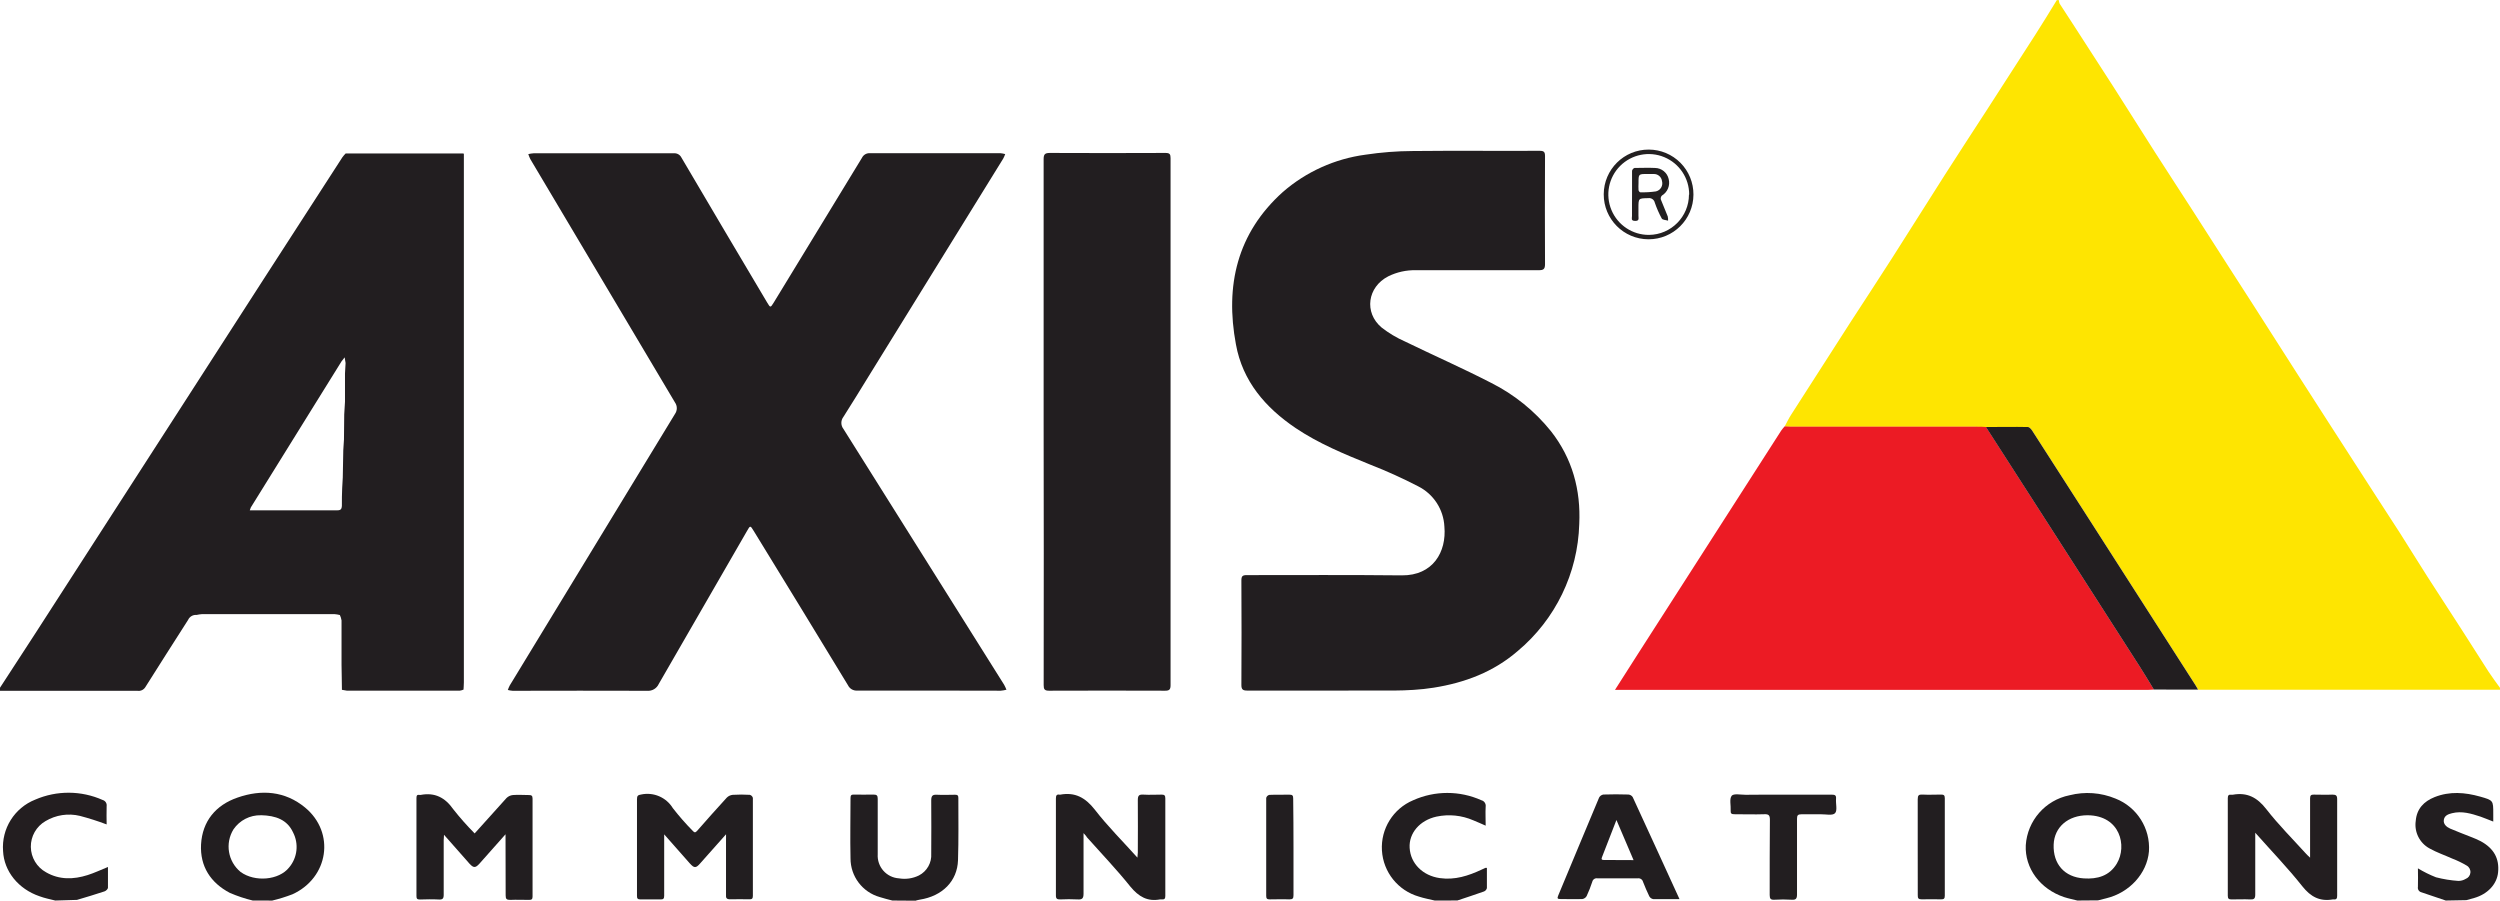
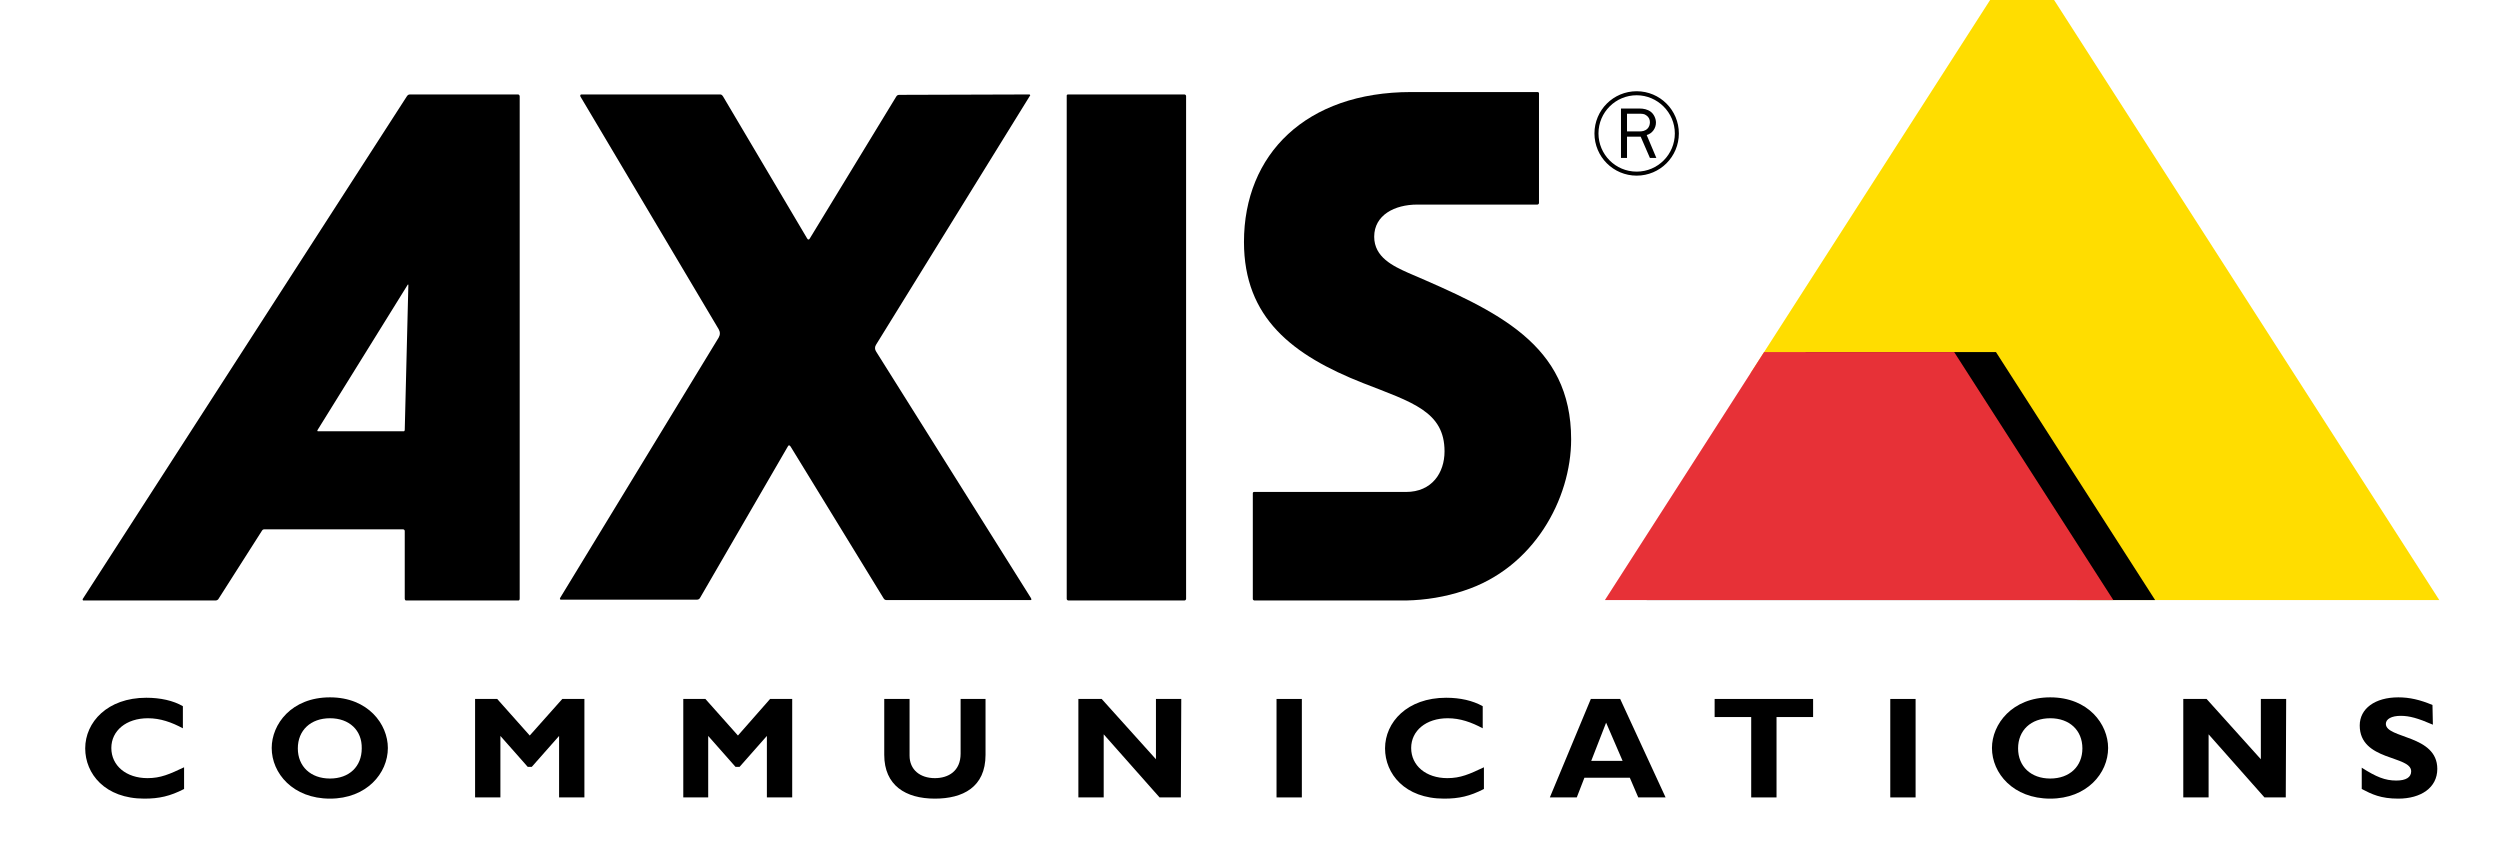
- <svg xmlns="http://www.w3.org/2000/svg" id="Lager_1" data-name="Lager 1" viewBox="0 0 586.32 211.2">
-   <defs>
-     <style>.cls-1{fill:#fee501;}.cls-2{fill:#221e20;}.cls-3{fill:#231e20;}.cls-4{fill:#ec1b24;}.cls-5{fill:#232021;}.cls-6{fill:#221f20;}</style>
-   </defs>
-   <path class="cls-1" d="M590.56,476.89H520.49c-.24,0-.48,0-.72,0-.2-.35-.37-.7-.59-1l-25.13-39.2q-6.59-10.28-13.2-20.55c-.23-.36-.66-.83-1-.83-3.28,0-6.55,0-9.83,0-.8,0-1.59-.08-2.39-.08H424.22c-.48,0-1,0-1.43-.07.54-1,1-2,1.62-2.92q6.92-10.84,13.89-21.65c3.24-5,6.54-10,9.76-15.05,4.12-6.44,8.17-12.93,12.29-19.38,3.23-5.06,6.52-10.07,9.78-15.11q5.76-8.91,11.49-17.84c1.71-2.67,3.36-5.37,5-8.05h.48a2.29,2.29,0,0,0,.16.79c1.16,1.82,2.36,3.62,3.53,5.43,3.07,4.74,6.14,9.47,9.18,14.22,3.26,5.09,6.46,10.22,9.72,15.31,2.85,4.46,5.76,8.89,8.62,13.34q4.45,6.92,8.88,13.85c1.82,2.83,3.65,5.66,5.47,8.5l10.58,16.55q3.58,5.6,7.19,11.19l11,17.06c1.91,3,3.85,5.89,5.74,8.86,2.14,3.36,4.22,6.76,6.37,10.12,2.67,4.17,5.38,8.3,8.06,12.46,2.1,3.25,4.15,6.53,6.25,9.78.85,1.31,1.8,2.55,2.71,3.83Z" transform="translate(-4.24 -315.13)" />
-   <path class="cls-2" d="M112.95,476.86a3.33,3.33,0,0,1-.88.25l-26.47,0-1.17-.2c0-2-.08-3.9-.09-5.85,0-3.47,0-6.95,0-10.42a4.65,4.65,0,0,0-.39-1.27,7.55,7.55,0,0,0-1.26-.21q-15.53,0-31.07,0a8.43,8.43,0,0,0-1.27.19,2,2,0,0,0-2,1.17C45,465.79,41.63,471,38.29,476.34a1.84,1.84,0,0,1-1.84.8H4.24v-.72C7,472.2,9.74,468,12.46,463.78q17.23-26.71,34.45-53.44l19.28-29.93Q75.36,366.18,84.55,352a7.86,7.86,0,0,1,.76-.88h7.18l20.46,0a.3.3,0,0,1,.08.17c0,.52,0,1,0,1.56q0,61.16,0,122.32C113,475.75,113,476.31,112.95,476.86Zm-27.66-76.6-.22-1.32a11.35,11.35,0,0,0-.73.94q-3.46,5.54-6.9,11.1L63.07,434.13a3.91,3.91,0,0,0-.25.68c6.94,0,13.77,0,20.6,0,.78,0,.95-.37,1-1,0-1.4,0-2.79.07-4.19l.14-2.49.12-6.4.16-2.52.06-5.87.18-3,0-4.43,0-1.19v-1Z" transform="translate(-4.24 -315.13)" />
-   <path class="cls-2" d="M63.52,526.33a33.61,33.61,0,0,1-5.39-1.8c-4.51-2.37-7-6.22-6.74-11.35.31-5.48,3.46-9.24,8.57-11,5.58-1.94,11.12-1.55,15.83,2.34,7.12,5.89,5.54,16.45-2.95,20.34a37.61,37.61,0,0,1-4.76,1.48Zm1.93-20A7.58,7.58,0,0,0,59,509.63a7.7,7.7,0,0,0,1.67,10c3.35,2.43,9,1.95,11.38-1.06a7.44,7.44,0,0,0,.92-8.22C71.6,507.38,68.92,506.4,65.45,506.32Z" transform="translate(-4.24 -315.13)" />
-   <path class="cls-2" d="M491.44,526.33c-1-.26-2.09-.47-3.1-.8-5.64-1.89-9.25-6.78-9-12.17a12.81,12.81,0,0,1,10.26-11.72,17.14,17.14,0,0,1,10.79.78,12.42,12.42,0,0,1,7.84,12.38c-.44,5.16-4.56,9.69-10,11l-1.93.49Zm2.39-20c-4.56,0-7.8,2.78-7.95,6.87-.17,4.57,2.54,7.65,7.08,7.94,3.17.21,6-.57,7.74-3.49C503.15,513.56,501.52,506.38,493.83,506.33Z" transform="translate(-4.24 -315.13)" />
-   <path class="cls-2" d="M213.52,526.33c-1-.27-2-.49-2.94-.81a9.41,9.41,0,0,1-6.87-9.1c-.11-4.71,0-9.43,0-14.15,0-.66.22-.8.82-.79,1.52,0,3,.05,4.56,0,.79,0,1,.22,1,1,0,4.32,0,8.63,0,13a5.33,5.33,0,0,0,5,5.65,7.66,7.66,0,0,0,4.66-.68,5.36,5.36,0,0,0,2.89-5.13c0-4.16.06-8.32,0-12.47,0-1.15.36-1.39,1.39-1.33,1.39.08,2.8,0,4.2,0,.55,0,.77.13.77.73,0,4.88.08,9.76-.08,14.63s-3.63,8.42-9,9.25c-.35.05-.69.16-1,.24Z" transform="translate(-4.24 -315.13)" />
-   <path class="cls-2" d="M340.72,526.33c-1.23-.3-2.49-.52-3.7-.92a12,12,0,0,1-1.35-22.6,19.54,19.54,0,0,1,16,0,1.34,1.34,0,0,1,1,1.51c-.08,1.43,0,2.88,0,4.45-1-.44-1.93-.86-2.87-1.24a14.26,14.26,0,0,0-8.67-.88c-3.93.87-6.5,3.89-6.29,7.34.22,3.69,3.1,6.52,7.08,7.08,3.53.5,6.71-.54,9.82-2,.29-.14.58-.27.87-.4.06,0,.15,0,.35,0,0,1.58,0,3.16,0,4.74a1.15,1.15,0,0,1-.67.79c-2.07.74-4.17,1.42-6.26,2.12Z" transform="translate(-4.24 -315.13)" />
-   <path class="cls-3" d="M17.2,526.33c-1.23-.31-2.48-.55-3.68-1-5-1.7-8.34-5.88-8.56-10.6a12,12,0,0,1,7.55-12.07,19.67,19.67,0,0,1,15.81.09,1.29,1.29,0,0,1,.93,1.43c-.06,1.47,0,2.94,0,4.3a62.33,62.33,0,0,0-6.26-2,10.77,10.77,0,0,0-8.09,1.23,6.89,6.89,0,0,0,.15,12c3.11,1.79,6.43,1.7,9.74.65,1.58-.5,3.09-1.22,4.77-1.9,0,1.7,0,3.29,0,4.87,0,.3-.47.74-.8.85-2.14.71-4.31,1.36-6.47,2Z" transform="translate(-4.24 -315.13)" />
-   <path class="cls-2" d="M577.84,526.33l-5.73-1.94a1.09,1.09,0,0,1-.8-1.26c.06-1.43,0-2.85,0-4.35a27.6,27.6,0,0,0,4.24,2.1,28.42,28.42,0,0,0,5.25.85,3.26,3.26,0,0,0,1.7-.47,1.73,1.73,0,0,0,.28-3.11,22.07,22.07,0,0,0-3.42-1.66c-1.78-.8-3.64-1.43-5.33-2.38a6.32,6.32,0,0,1-3.23-6.47c.23-2.83,1.92-4.57,4.43-5.57,3.53-1.4,7.12-1.12,10.69-.11,3.06.87,3.06.89,3.06,4,0,.56,0,1.11,0,1.85-1.1-.42-2.06-.83-3-1.16-2.17-.71-4.35-1.38-6.67-.8-.88.22-1.75.52-1.92,1.54s.63,1.69,1.48,2.07c1.6.7,3.25,1.29,4.87,1.95a23.09,23.09,0,0,1,2.28,1c3.1,1.68,4.42,4.07,4.09,7.33-.28,2.78-2.46,5.1-5.63,6l-1.81.5Z" transform="translate(-4.24 -315.13)" />
-   <path class="cls-2" d="M222.09,477.09c-5.6,0-11.2,0-16.8,0a2.23,2.23,0,0,1-2.18-1.26q-11-18.1-22.09-36.16c-.82-1.35-.83-1.35-1.59,0q-10.35,17.92-20.69,35.86a2.74,2.74,0,0,1-2.73,1.61c-10.52-.06-21,0-31.55,0a6.79,6.79,0,0,1-1.12-.19,7.71,7.71,0,0,1,.45-1.06q19.37-31.85,38.76-63.69a2.33,2.33,0,0,0,0-2.67q-17-28.53-33.94-57.09a8.14,8.14,0,0,1-.47-1.17,8.34,8.34,0,0,1,1.25-.19c11,0,21.92,0,32.87,0a1.82,1.82,0,0,1,1.79,1q10,17,20.11,34c.75,1.26.77,1.26,1.55,0q10.35-17,20.68-33.93a1.94,1.94,0,0,1,1.9-1.09c10.2,0,20.4,0,30.59,0a6,6,0,0,1,1.11.21,8.45,8.45,0,0,1-.47,1.06q-15.82,25.61-31.66,51.21c-1.93,3.12-3.83,6.26-5.81,9.35a2.31,2.31,0,0,0,0,2.84q18.88,30,37.69,60a10.13,10.13,0,0,1,.54,1.16,8.11,8.11,0,0,1-1.35.23Q230.55,477.1,222.09,477.09Z" transform="translate(-4.24 -315.13)" />
-   <path class="cls-2" d="M316.67,477.09c-6.64,0-13.28,0-19.92,0-1,0-1.38-.24-1.37-1.33q.07-12.24,0-24.48c0-1,.24-1.27,1.25-1.27,12.12,0,24.24-.07,36.36.06,7.34.07,10.53-5.52,10-11.44a11.18,11.18,0,0,0-6.12-9.43,117,117,0,0,0-11.31-5.12c-6-2.44-12-4.89-17.46-8.56-7.11-4.81-12.44-11-14-19.62-2.57-13.77.25-26.07,11-35.74a37,37,0,0,1,19.37-8.75,76.67,76.67,0,0,1,11.09-.86c9.92-.11,19.84,0,29.76-.05,1,0,1.28.25,1.27,1.26q-.06,12.66,0,25.32c0,1.2-.39,1.42-1.49,1.42-9.6,0-19.2,0-28.8,0a13.94,13.94,0,0,0-6.48,1.44c-4.87,2.5-5.73,8.49-1.56,12a26,26,0,0,0,5.51,3.29c6.7,3.26,13.52,6.26,20.14,9.67A42.49,42.49,0,0,1,368,416.28c5,6.38,7,13.76,6.62,21.74a40.36,40.36,0,0,1-14.45,29.81c-5.66,4.89-12.38,7.42-19.69,8.58-6.24,1-12.52.58-18.79.67C320,477.11,318.35,477.09,316.67,477.09Z" transform="translate(-4.24 -315.13)" />
-   <path class="cls-4" d="M422.79,415.13c.48,0,1,.07,1.43.07h43.42c.8,0,1.59,0,2.39.08l16.1,25.07q10,15.59,20,31.18c1.12,1.75,2.18,3.54,3.27,5.32-.44,0-.88.07-1.31.07H383c1.9-3,3.67-5.76,5.45-8.54q16.76-26.14,33.53-52.26A10.06,10.06,0,0,1,422.79,415.13Z" transform="translate(-4.24 -315.13)" />
-   <path class="cls-2" d="M249,414q0-30.78,0-61.55c0-1.17.34-1.45,1.47-1.45q13.56.06,27.12,0c1,0,1.18.32,1.18,1.23q0,61.79,0,123.59c0,1-.27,1.31-1.28,1.3q-13.62-.05-27.24,0c-1.06,0-1.24-.38-1.24-1.32Q249.06,444.89,249,414Z" transform="translate(-4.24 -315.13)" />
-   <path class="cls-2" d="M509.38,476.85c-1.09-1.77-2.14-3.57-3.27-5.32q-10-15.6-20-31.18L470,415.28c3.28,0,6.55-.07,9.83,0,.34,0,.77.48,1,.83q6.62,10.26,13.2,20.55l25.13,39.2c.21.33.39.69.59,1Z" transform="translate(-4.24 -315.13)" />
-   <path class="cls-2" d="M174.52,510.79l-6.06,6.82c-1,1.16-1.42,1.16-2.45,0l-6-6.8c0,3.1,0,5.92,0,8.74,0,1.88,0,3.76,0,5.64,0,.68-.18.9-.87.88-1.56,0-3.12,0-4.68,0-.62,0-.85-.19-.83-.82,0-1,0-2,0-3,0-6.56,0-13.12,0-19.67,0-.8.2-1,1-1.12a7,7,0,0,1,7.41,3.2,59.64,59.64,0,0,0,4.65,5.31c.43.49.64.46,1.06,0,2.29-2.61,4.59-5.21,6.94-7.77a2.28,2.28,0,0,1,1.4-.66,31.7,31.7,0,0,1,4,0,1,1,0,0,1,.72.72c0,7.68,0,15.35,0,23,0,.68-.28.79-.86.78-1.48,0-3-.06-4.44,0-.88,0-1.06-.29-1-1.09,0-4.2,0-8.4,0-12.6C174.52,512,174.52,511.53,174.52,510.79Z" transform="translate(-4.24 -315.13)" />
-   <path class="cls-2" d="M122.8,510.79l-6.14,6.92c-.92,1-1.36,1-2.29,0l-6-6.8c0,.56-.07.89-.07,1.22,0,4.28,0,8.56,0,12.84,0,.91-.26,1.17-1.15,1.12-1.48-.08-3-.05-4.44,0-.64,0-.8-.2-.8-.82q0-11.52,0-23c0-.6.18-.81.75-.71a.71.71,0,0,0,.24,0c3.33-.63,5.73.62,7.66,3.38a65.81,65.81,0,0,0,5,5.65c2.5-2.8,5-5.58,7.47-8.3a2.47,2.47,0,0,1,1.49-.7c1.23-.1,2.48,0,3.72,0,.65,0,.9.13.9.85q0,11.46,0,22.92c0,.62-.17.83-.81.82-1.48,0-3-.07-4.44,0-.85,0-1.06-.22-1.06-1.06C122.82,520.38,122.8,515.74,122.8,510.79Z" transform="translate(-4.24 -315.13)" />
-   <path class="cls-2" d="M258.36,510.52c0,4.93,0,9.56,0,14.19,0,1.13-.32,1.43-1.4,1.36a40,40,0,0,0-4.08,0c-.7,0-1-.13-1-.91q0-11.4,0-22.79c0-.69.2-1,.88-.87h.12c3.5-.65,5.92.71,8.12,3.51,3,3.89,6.55,7.41,10,11.26,0-.5.09-.83.09-1.15,0-4.12.05-8.24,0-12.35,0-1.12.33-1.34,1.34-1.28,1.39.09,2.8,0,4.2,0,.65,0,.91.14.91.86q0,11.46,0,22.91c0,.65-.23.87-.84.8a1.17,1.17,0,0,0-.36,0c-3,.57-5.06-.65-7-3-3.2-4-6.79-7.74-10.21-11.59C259,511.19,258.78,511,258.36,510.52Z" transform="translate(-4.24 -315.13)" />
-   <path class="cls-3" d="M533.16,510.43c0,5,0,9.75,0,14.47,0,1-.29,1.22-1.21,1.17-1.44-.07-2.88,0-4.32,0-.65,0-.91-.14-.91-.86q0-11.46,0-22.91c0-.65.24-.86.84-.79a1.25,1.25,0,0,0,.36,0c3.35-.6,5.7.65,7.81,3.36,2.88,3.71,6.24,7.06,9.4,10.55.23.26.49.48.89.86,0-2.27,0-4.37,0-6.47,0-2.48,0-5,0-7.44,0-.68.21-.9.89-.88,1.44,0,2.88.07,4.32,0,.88,0,1.15.2,1.14,1.12,0,6.12,0,12.24,0,18.35,0,1.4,0,2.8,0,4.2,0,.64-.13,1-.85.9h-.12c-3.07.54-5.22-.57-7.2-3.07C540.81,518.71,537,514.76,533.16,510.43Z" transform="translate(-4.24 -315.13)" />
-   <path class="cls-2" d="M398.13,526c-2.17,0-4.16,0-6.15,0a1.32,1.32,0,0,1-.93-.65c-.55-1.1-1-2.24-1.47-3.39a1.11,1.11,0,0,0-1.23-.84c-3.16,0-6.31,0-9.47,0a1.06,1.06,0,0,0-1.21.82,30.4,30.4,0,0,1-1.31,3.33,1.4,1.4,0,0,1-1,.71c-1.71.07-3.43,0-5.15,0-.7,0-.8-.15-.53-.81,3.21-7.67,6.38-15.36,9.6-23a1.39,1.39,0,0,1,1-.7c2-.07,3.91-.06,5.87,0a1.33,1.33,0,0,1,1,.59C390.83,510,394.43,517.94,398.13,526Zm-10.79-9.19-4-9.37c-1.16,3-2.23,5.8-3.33,8.57-.2.51-.31.82.43.81C382.66,516.84,384.89,516.85,387.35,516.85Z" transform="translate(-4.24 -315.13)" />
-   <path class="cls-2" d="M422.56,501.5c3.76,0,7.52,0,11.28,0,.75,0,1.08.14,1,1-.09,1.15.36,2.71-.23,3.34s-2.16.24-3.3.26c-1.52,0-3,0-4.56,0-.84,0-1.07.23-1.06,1.07,0,5.92,0,11.84,0,17.75,0,1-.3,1.29-1.27,1.22a32,32,0,0,0-4,0c-.88.05-1.14-.19-1.14-1.11,0-5.88,0-11.76.05-17.63,0-1.07-.27-1.35-1.32-1.31-2.32.08-4.64,0-7,0-.66,0-.93-.15-.88-.86.08-1.19-.35-2.72.24-3.47.46-.58,2.15-.23,3.29-.23C416.73,501.49,419.65,501.5,422.56,501.5Z" transform="translate(-4.24 -315.13)" />
-   <path class="cls-2" d="M307.6,513.79c0,3.76,0,7.51,0,11.27,0,.77-.17,1-1,1-1.52-.07-3,0-4.56,0-.61,0-.84-.16-.84-.8,0-7.67,0-15.35,0-23a1,1,0,0,1,.73-.71c1.56-.07,3.12,0,4.67-.05.73,0,.94.17.93.92C307.58,506.2,307.6,510,307.6,513.79Z" transform="translate(-4.24 -315.13)" />
-   <path class="cls-2" d="M454,513.72c0-3.71,0-7.43,0-11.14,0-.93.25-1.15,1.13-1.1,1.43.08,2.88,0,4.31,0,.63,0,.91.11.91.83q0,11.44,0,22.88c0,.69-.22.88-.89.86-1.52,0-3-.06-4.55,0-.79,0-.91-.28-.9-1C454,521.31,454,517.51,454,513.72Z" transform="translate(-4.24 -315.13)" />
-   <path class="cls-5" d="M401.4,360.77a10.52,10.52,0,1,1-10.48-10.56A10.5,10.5,0,0,1,401.4,360.77Zm-1,0a9.48,9.48,0,1,0-9.43,9.45A9.47,9.47,0,0,0,400.35,360.76Z" transform="translate(-4.24 -315.13)" />
-   <path class="cls-6" d="M387,360.59c0-1.8,0-3.59,0-5.39,0-.24.38-.67.59-.68,1.59,0,3.2-.08,4.79,0a3.33,3.33,0,0,1,3.21,2.59A3.51,3.51,0,0,1,394,361a1,1,0,0,0-.26.88c.51,1.34,1.11,2.64,1.63,4a3.43,3.43,0,0,1,.08,1c-.51-.16-1.29-.16-1.48-.5a24.38,24.38,0,0,1-1.63-3.71,1.37,1.37,0,0,0-1.55-1.07c-2.29.05-2.29,0-2.29,2.34,0,.6,0,1.2,0,1.8s.26,1.22-.79,1.2-.71-.64-.72-1.14c0-.88,0-1.76,0-2.63S387,361.43,387,360.59Zm1.52-2.56a16.29,16.29,0,0,0,0,1.67c0,.2.27.53.41.53a21.41,21.41,0,0,0,3.67-.21,1.94,1.94,0,0,0,1.43-2.4,1.9,1.9,0,0,0-2-1.68c-.48,0-1,0-1.43,0C388.52,355.93,388.52,355.93,388.52,358Z" transform="translate(-4.24 -315.13)" />
+ <svg xmlns="http://www.w3.org/2000/svg" version="1.1" id="Lager_1" x="0px" y="0px" viewBox="0 0 622 215.5" style="enable-background:new 0 0 622 215.5;" xml:space="preserve">
+   <style type="text/css">
+ 	.st0{fill:#FFDD00;}
+ 	.st1{fill:#E73137;}
+ </style>
+   <path d="M265.8,23.5h28.9c0.2,0,0.4,0.2,0.4,0.4V149c0,0.2-0.2,0.4-0.4,0.4h-28.9c-0.2,0-0.4-0.2-0.4-0.4V23.8  C265.4,23.6,265.5,23.5,265.8,23.5z" />
+   <path d="M256.1,23.5c0.2,0,0.3,0.3,0.1,0.4l-38.2,61.8c-0.4,0.6-0.4,1.2,0,1.8l38.5,61.3c0.2,0.4,0.1,0.5-0.1,0.5h-35.8  c-0.3,0-0.6-0.1-0.8-0.5l-23.1-37.7c-0.3-0.4-0.5-0.4-0.7,0l-21.8,37.6c-0.2,0.4-0.5,0.5-0.9,0.5h-33.6c-0.4,0-0.5-0.1-0.3-0.5  l39.4-64.7c0.4-0.7,0.4-1.4,0-2.1L144.4,24c-0.1-0.2,0-0.5,0.2-0.5h34.6c0.3,0,0.5,0.2,0.7,0.5l20.9,35.3c0.2,0.4,0.5,0.4,0.7,0  l21.5-35.3c0.2-0.3,0.4-0.4,0.8-0.4L256.1,23.5L256.1,23.5z" />
+   <polygon class="st0" points="503.1,-12.4 606.9,149.3 516.8,149.3 482.8,96.4 478.4,96.4 476.1,92.9 435.5,92.9 " />
+   <polygon points="496.6,87.6 536.2,149.3 409.7,149.3 449.3,87.6 " />
+   <polygon class="st1" points="486.2,87.6 525.8,149.3 399.3,149.3 438.9,87.6 " />
+   <path d="M128.9,23.5H102c-0.4,0-0.6,0.2-0.8,0.5L20.6,149c-0.1,0.1,0,0.4,0.1,0.4h32.9c0.3,0,0.5-0.1,0.7-0.3l10.9-17.1  c0.2-0.3,0.4-0.3,0.7-0.3h34.4c0.2,0,0.4,0.2,0.4,0.4v16.8c0,0.2,0.1,0.5,0.3,0.5H129c0.2,0,0.3-0.2,0.3-0.5V24  C129.3,23.7,129.1,23.5,128.9,23.5z M100.7,107c0,0.1-0.1,0.3-0.2,0.3H79.1c-0.1,0-0.2-0.1-0.1-0.3l22.4-36.1c0.1-0.2,0.2-0.1,0.2,0  L100.7,107z" />
+   <path d="M312,149.4c-0.2,0,37.9,0,37.9,0c4.8-0.1,9.7-0.9,14.2-2.4c17.5-5.6,26.8-22.9,26.8-37.7c0-23.7-18.4-31.9-40.5-41.4  c-3.8-1.7-8.5-3.9-8.5-9c0-5.4,5.1-8,10.7-8h29.9c0.2,0,0.4-0.2,0.4-0.4l0-27.3c0-0.2-0.2-0.3-0.4-0.3h-31.4  c-26.2,0-41.6,15.5-41.6,37.3c0,18.9,12.1,28.2,29.6,35.1c12.3,4.8,20.3,7.1,20.3,17c0,5.3-3.1,10.1-9.6,10.1c0,0-37.5,0-37.8,0  c-0.3,0-0.3,0.3-0.3,0.3c0-0.2,0,26.1,0,26.3C311.7,149.4,312.2,149.4,312,149.4z" />
+   <path d="M407.2,22.7c-5.8,0-10.5,4.7-10.5,10.5s4.7,10.5,10.5,10.5c5.8,0,10.5-4.7,10.5-10.5S413,22.7,407.2,22.7z M407.2,42.7  c-5.3,0-9.5-4.3-9.5-9.5c0-5.3,4.3-9.5,9.5-9.5s9.5,4.3,9.5,9.5C416.7,38.4,412.5,42.7,407.2,42.7z" />
+   <path d="M412.1,39.3l-2.4-5.7c1.4-0.4,2.3-1.7,2.3-3.1c0-1-0.5-2.1-1.3-2.7s-1.8-0.8-2.8-0.8h-4.6v12.3h1.5v-5.3h3.4l2.3,5.3H412.1z   M404.8,32.7v-4.4h3.1c0.6,0,1.2,0,1.7,0.4c0.6,0.4,0.9,1,0.9,1.7c0,0.6-0.2,1.2-0.6,1.6c-0.6,0.6-1.3,0.7-2.1,0.7L404.8,32.7  L404.8,32.7z" />
+   <path d="M45.8,196.3c-3.5,1.8-6.2,2.4-9.9,2.4c-9.8,0-14.7-6.2-14.7-12.5c0-6.5,5.5-12.6,15.2-12.6c3.5,0,6.7,0.7,9.1,2.1v5.5  c-2.8-1.5-5.6-2.5-8.7-2.5c-5.4,0-9.1,3.1-9.1,7.4c0,4.4,3.7,7.5,9,7.5c3.3,0,5.5-1,9.1-2.7L45.8,196.3L45.8,196.3z" />
+   <path d="M82.1,198.7c-9.2,0-14.5-6.3-14.5-12.6c0-5.9,4.9-12.6,14.5-12.6c9.5,0,14.4,6.7,14.4,12.6  C96.5,192.4,91.2,198.7,82.1,198.7z M82.1,178.7c-4.8,0-8,3-8,7.5s3.2,7.5,8,7.5c4.8,0,7.9-3,7.9-7.5  C90.1,181.7,86.9,178.7,82.1,178.7z" />
+   <path d="M139.9,173.9h5.5v24.5h-6.3v-15.3l-6.8,7.7h-1l-6.8-7.7v15.3h-6.3v-24.5h5.5l8.1,9.1L139.9,173.9z" />
+   <path d="M191.6,173.9h5.5v24.5h-6.3v-15.3l-6.8,7.7h-1l-6.8-7.7v15.3H170v-24.5h5.5l8.1,9.1L191.6,173.9z" />
+   <path d="M245.2,173.9v13.9c0,8.1-5.7,10.9-12.6,10.9c-7.3,0-12.6-3.3-12.6-10.9v-13.9h6.3V188c0,3.5,2.6,5.6,6.3,5.6  c3.3,0,6.4-1.7,6.4-6.1v-13.6H245.2z" />
+   <path d="M293.8,198.4h-5.3l-13.9-15.7v15.7h-6.3v-24.5h5.8l13.5,15v-15h6.3L293.8,198.4L293.8,198.4z" />
+   <path d="M323.9,198.4h-6.3v-24.5h6.3V198.4z" />
+   <path d="M369.2,196.3c-3.5,1.8-6.2,2.4-9.9,2.4c-9.8,0-14.7-6.2-14.7-12.5c0-6.5,5.5-12.6,15.2-12.6c3.5,0,6.6,0.7,9.1,2.1v5.5  c-2.8-1.5-5.6-2.5-8.7-2.5c-5.4,0-9.1,3.1-9.1,7.4c0,4.4,3.7,7.5,9,7.5c3.3,0,5.5-1,9.1-2.7L369.2,196.3L369.2,196.3z" />
+   <path d="M414.4,198.4h-6.8l-2.1-4.9h-11.3l-1.9,4.9h-6.7l10.2-24.5h7.3L414.4,198.4z M399.6,179.8l-3.7,9.5h7.8L399.6,179.8z" />
+   <path d="M451.1,178.4H442v20h-6.3v-20h-9.1v-4.5h24.5V178.4z" />
+   <path d="M476.6,198.4h-6.3v-24.5h6.3V198.4z" />
+   <path d="M510.1,198.7c-9.2,0-14.5-6.3-14.5-12.6c0-5.9,5-12.6,14.5-12.6s14.4,6.7,14.4,12.6C524.5,192.4,519.2,198.7,510.1,198.7z   M510.1,178.7c-4.8,0-8,3-8,7.5s3.2,7.5,8,7.5c4.8,0,8-3,8-7.5C518.1,181.7,514.9,178.7,510.1,178.7z" />
+   <path d="M568.7,198.4h-5.3l-13.9-15.7v15.7h-6.3v-24.5h5.8l13.5,15v-15h6.3L568.7,198.4L568.7,198.4z" />
+   <path d="M605.3,180.3c-3.7-1.6-5.8-2.2-8-2.2c-2.3,0-3.7,0.8-3.7,2c0,3.7,12.8,2.7,12.8,11.2c0,4.7-4.1,7.4-9.7,7.4  c-4.4,0-6.6-1.1-9.1-2.4v-5.3c3.6,2.3,5.8,3.2,8.6,3.2c2.4,0,3.7-0.8,3.7-2.3c0-4-12.8-2.5-12.8-11.4c0-4.2,3.8-7,9.6-7  c2.8,0,5.4,0.6,8.5,1.9L605.3,180.3L605.3,180.3z" />
</svg>
